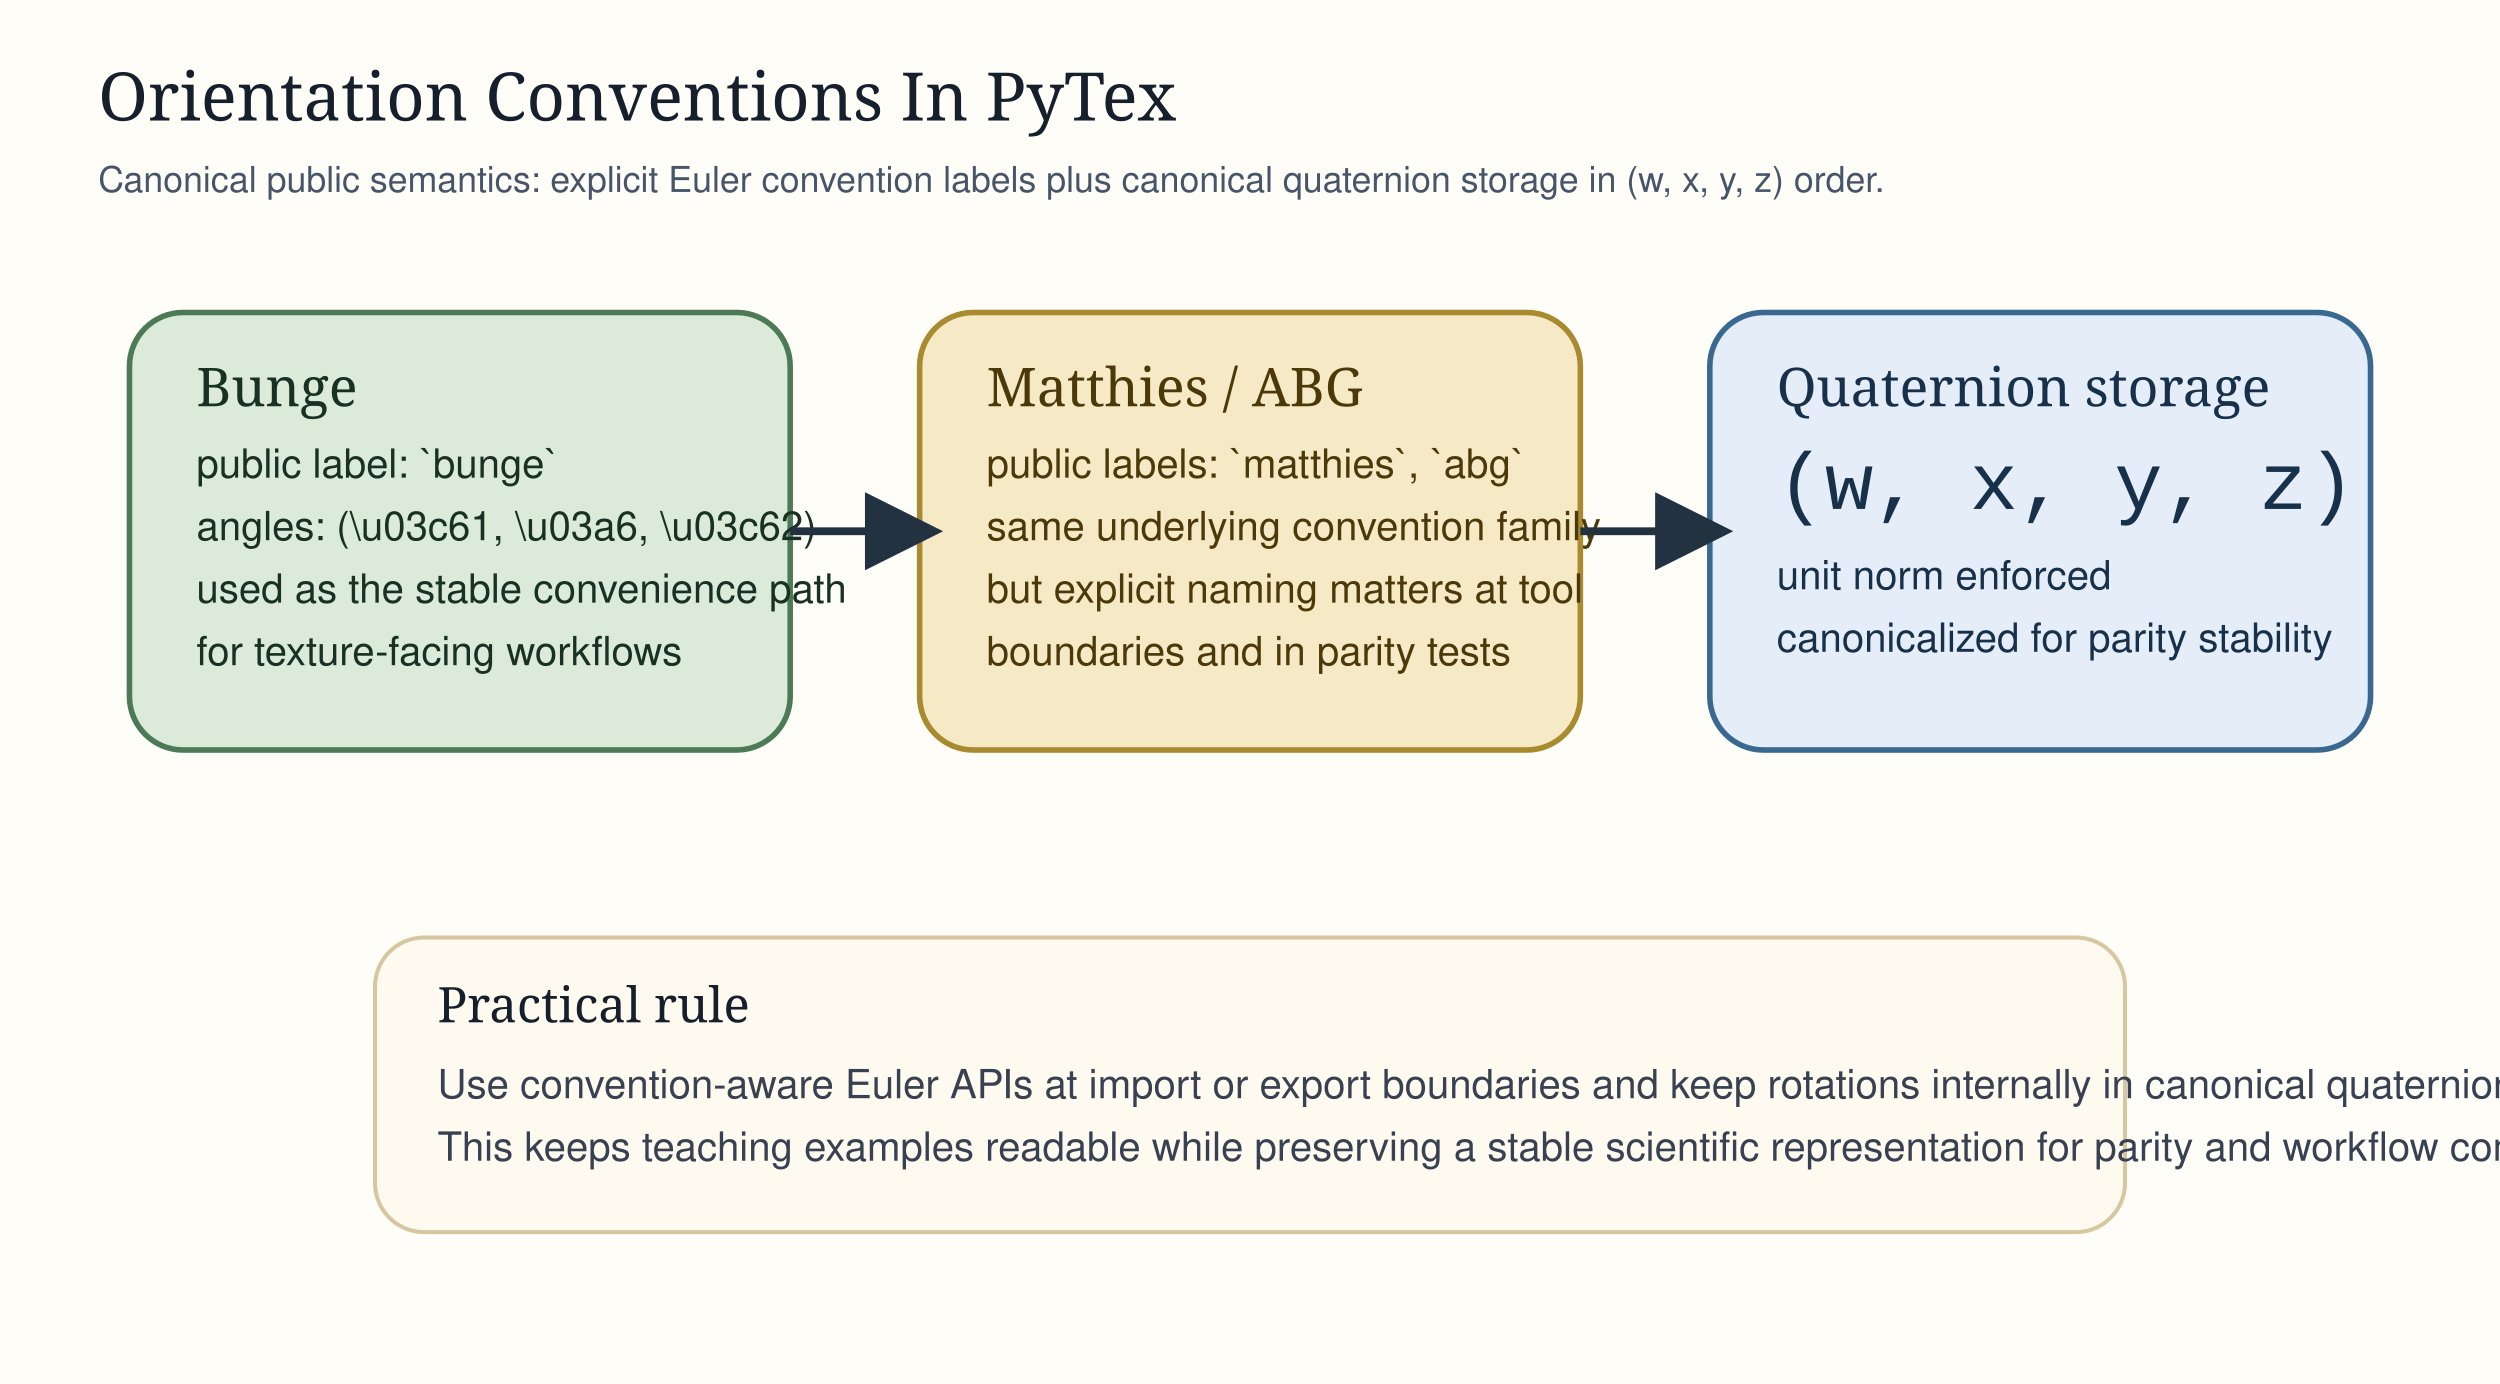
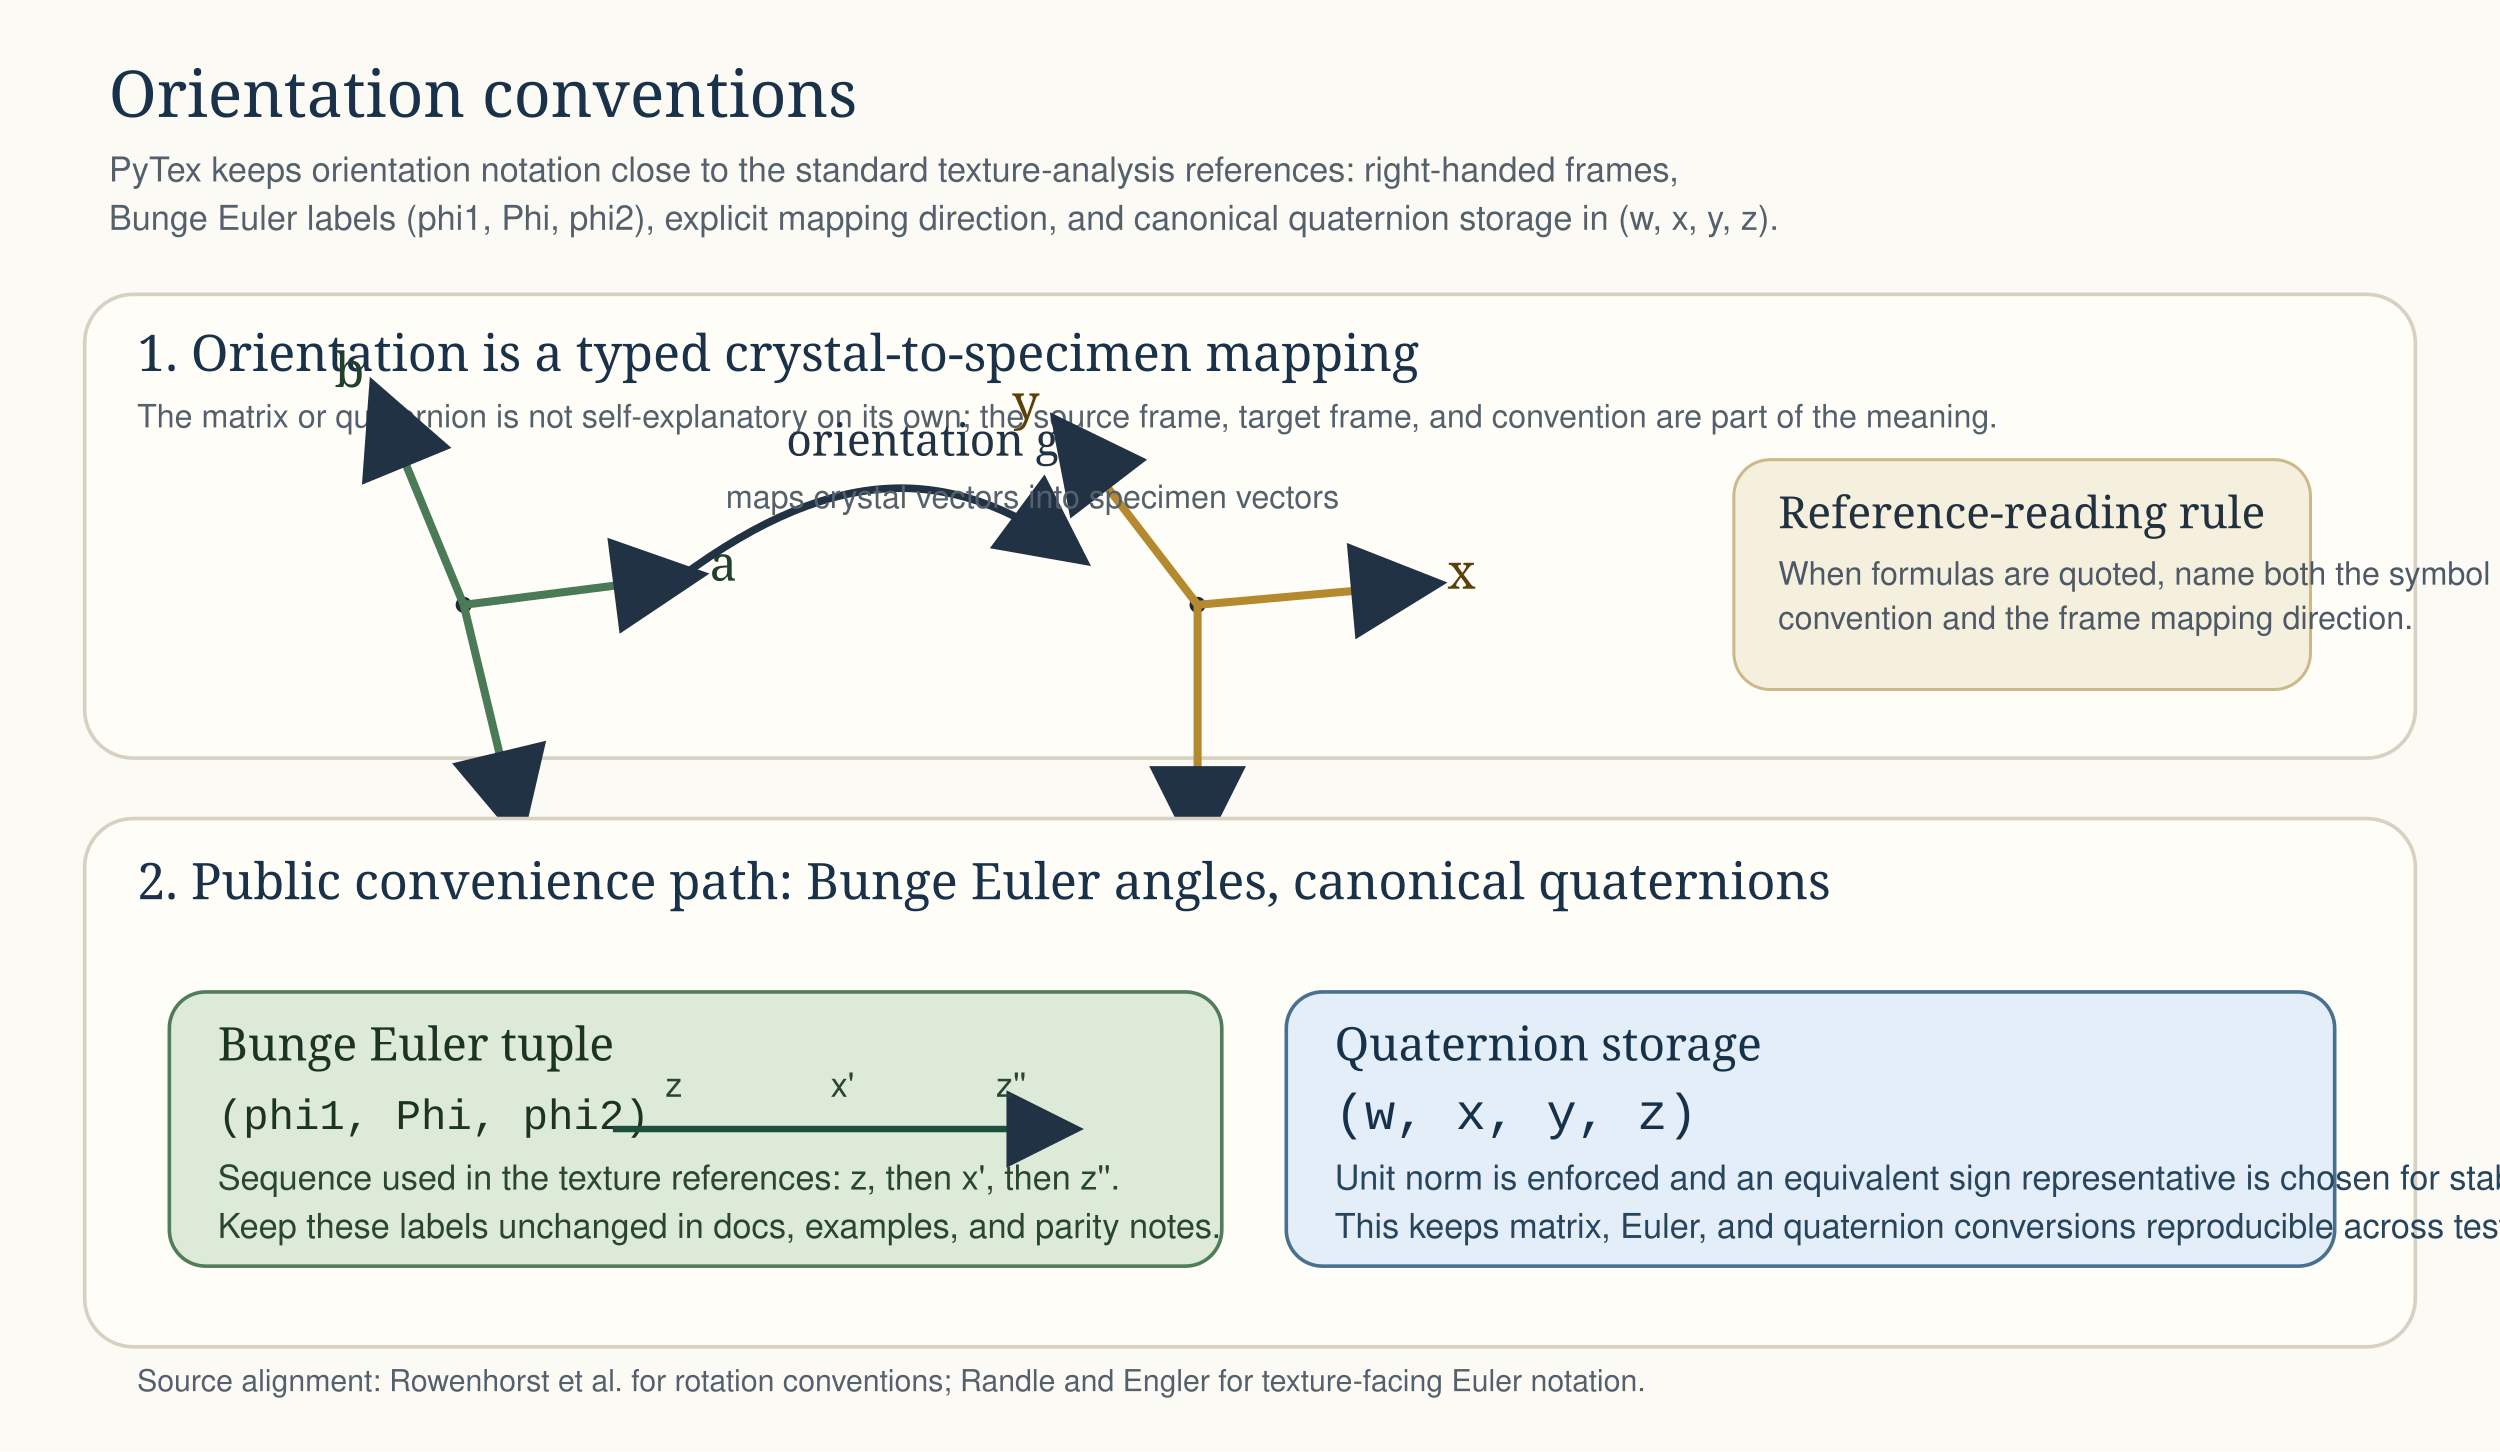
- <svg xmlns="http://www.w3.org/2000/svg" width="1120" height="620" viewBox="0 0 1120 620">
+ <svg xmlns="http://www.w3.org/2000/svg" width="1240" height="720" viewBox="0 0 1240 720">
  <defs>
-     <marker id="arrow" markerWidth="10" markerHeight="10" refX="7" refY="5" orient="auto">
-       <path d="M0,0 L10,5 L0,10 z" fill="#233241" />
+     <marker id="arrow" markerWidth="12" markerHeight="12" refX="9" refY="6" orient="auto">
+       <path d="M0,0 L12,6 L0,12 z" fill="#203243" />
    </marker>
  </defs>
-   <rect width="1120" height="620" fill="#fffdf8" />
-   <text x="44" y="54" font-size="30" font-family="Georgia, serif" fill="#16202c">Orientation Conventions In PyTex</text>
-   <text x="44" y="86" font-size="16" font-family="Helvetica, Arial, sans-serif" fill="#475569">
-     Canonical public semantics: explicit Euler convention labels plus canonical quaternion storage in (w, x, y, z) order.
+   <rect width="1240" height="720" fill="#fcfaf5" />
+   <text x="54" y="58" font-size="32" font-family="Georgia, serif" fill="#193149">Orientation conventions</text>
+   <text x="54" y="90" font-size="17" font-family="Helvetica, Arial, sans-serif" fill="#54616d">
+     PyTex keeps orientation notation close to the standard texture-analysis references: right-handed frames,
  </text>
-   <rect x="58" y="140" width="296" height="196" rx="24" fill="#dcebd9" stroke="#4c7a57" stroke-width="2.5" />
-   <text x="88" y="182" font-size="24" font-family="Georgia, serif" fill="#183123">Bunge</text>
-   <text x="88" y="214" font-size="18" font-family="Helvetica, Arial, sans-serif" fill="#183123">public label: `bunge`</text>
-   <text x="88" y="242" font-size="18" font-family="Helvetica, Arial, sans-serif" fill="#183123">angles: (\u03c61, \u03a6, \u03c62)</text>
-   <text x="88" y="270" font-size="18" font-family="Helvetica, Arial, sans-serif" fill="#183123">used as the stable convenience path</text>
-   <text x="88" y="298" font-size="18" font-family="Helvetica, Arial, sans-serif" fill="#183123">for texture-facing workflows</text>
-   <rect x="412" y="140" width="296" height="196" rx="24" fill="#f6e9c5" stroke="#a88a2f" stroke-width="2.5" />
-   <text x="442" y="182" font-size="24" font-family="Georgia, serif" fill="#4c3909">Matthies / ABG</text>
-   <text x="442" y="214" font-size="18" font-family="Helvetica, Arial, sans-serif" fill="#4c3909">public labels: `matthies`, `abg`</text>
-   <text x="442" y="242" font-size="18" font-family="Helvetica, Arial, sans-serif" fill="#4c3909">same underlying convention family</text>
-   <text x="442" y="270" font-size="18" font-family="Helvetica, Arial, sans-serif" fill="#4c3909">but explicit naming matters at tool</text>
-   <text x="442" y="298" font-size="18" font-family="Helvetica, Arial, sans-serif" fill="#4c3909">boundaries and in parity tests</text>
-   <rect x="766" y="140" width="296" height="196" rx="24" fill="#e4edf8" stroke="#396890" stroke-width="2.5" />
-   <text x="796" y="182" font-size="24" font-family="Georgia, serif" fill="#17314a">Quaternion storage</text>
-   <text x="796" y="228" font-size="36" font-family="Courier New, monospace" fill="#17314a">(w, x, y, z)</text>
-   <text x="796" y="264" font-size="18" font-family="Helvetica, Arial, sans-serif" fill="#17314a">unit norm enforced</text>
-   <text x="796" y="292" font-size="18" font-family="Helvetica, Arial, sans-serif" fill="#17314a">canonicalized for parity stability</text>
-   <rect x="168" y="420" width="784" height="132" rx="22" fill="#fffaf0" stroke="#d7c7a1" stroke-width="1.8" />
-   <text x="196" y="458" font-size="22" font-family="Georgia, serif" fill="#16202c">Practical rule</text>
-   <text x="196" y="492" font-size="18" font-family="Helvetica, Arial, sans-serif" fill="#374151">
-     Use convention-aware Euler APIs at import or export boundaries and keep rotations internally in canonical quaternion form.
+   <text x="54" y="114" font-size="17" font-family="Helvetica, Arial, sans-serif" fill="#54616d">
+     Bunge Euler labels (phi1, Phi, phi2), explicit mapping direction, and canonical quaternion storage in (w, x, y, z).
  </text>
-   <text x="196" y="520" font-size="18" font-family="Helvetica, Arial, sans-serif" fill="#374151">
-     This keeps teaching examples readable while preserving a stable scientific representation for parity and workflow composition.
+   <rect x="42" y="146" width="1156" height="230" rx="24" fill="#fffdf8" stroke="#d7d0c3" stroke-width="1.8" />
+   <text x="68" y="184" font-size="25" font-family="Georgia, serif" fill="#193149">1. Orientation is a typed crystal-to-specimen mapping</text>
+   <text x="68" y="212" font-size="16" font-family="Helvetica, Arial, sans-serif" fill="#54616d">
+     The matrix or quaternion is not self-explanatory on its own; the source frame, target frame, and convention are part of the meaning.
  </text>
-   <line x1="354" y1="238" x2="412" y2="238" stroke="#233241" stroke-width="3.5" marker-end="url(#arrow)" />
-   <line x1="708" y1="238" x2="766" y2="238" stroke="#233241" stroke-width="3.5" marker-end="url(#arrow)" />
+   <g transform="translate(230,300)">
+     <circle cx="0" cy="0" r="4" fill="#1e2937" />
+     <line x1="0" y1="0" x2="110" y2="-14" stroke="#4b7a57" stroke-width="4" marker-end="url(#arrow)" />
+     <line x1="0" y1="0" x2="-42" y2="-102" stroke="#4b7a57" stroke-width="4" marker-end="url(#arrow)" />
+     <line x1="0" y1="0" x2="26" y2="108" stroke="#4b7a57" stroke-width="4" marker-end="url(#arrow)" />
+     <text x="122" y="-12" font-size="24" font-family="Georgia, serif" fill="#22402b">a</text>
+     <text x="-64" y="-108" font-size="24" font-family="Georgia, serif" fill="#22402b">b</text>
+     <text x="38" y="130" font-size="24" font-family="Georgia, serif" fill="#22402b">c</text>
+     <text x="-52" y="160" font-size="23" font-family="Georgia, serif" fill="#22402b">crystal frame</text>
+   </g>
+   <g transform="translate(594,300)">
+     <circle cx="0" cy="0" r="4" fill="#1e2937" />
+     <line x1="0" y1="0" x2="112" y2="-10" stroke="#b58a2e" stroke-width="4" marker-end="url(#arrow)" />
+     <line x1="0" y1="0" x2="-66" y2="-86" stroke="#b58a2e" stroke-width="4" marker-end="url(#arrow)" />
+     <line x1="0" y1="0" x2="0" y2="116" stroke="#b58a2e" stroke-width="4" marker-end="url(#arrow)" />
+     <text x="124" y="-8" font-size="24" font-family="Georgia, serif" fill="#5a4109">x</text>
+     <text x="-92" y="-92" font-size="24" font-family="Georgia, serif" fill="#5a4109">y</text>
+     <text x="12" y="138" font-size="24" font-family="Georgia, serif" fill="#5a4109">z</text>
+     <text x="-60" y="160" font-size="23" font-family="Georgia, serif" fill="#5a4109">specimen frame</text>
+   </g>
+   <path d="M330 292 C410 230, 470 228, 532 274" fill="none" stroke="#203243" stroke-width="3.8" marker-end="url(#arrow)" />
+   <text x="390" y="226" font-size="22" font-family="Georgia, serif" fill="#203243">orientation g</text>
+   <text x="360" y="252" font-size="16" font-family="Helvetica, Arial, sans-serif" fill="#54616d">maps crystal vectors into specimen vectors</text>
+   <g transform="translate(860,228)">
+     <rect x="0" y="0" width="286" height="114" rx="18" fill="#f5efdd" stroke="#cbb98b" stroke-width="1.5" />
+     <text x="22" y="34" font-size="22" font-family="Georgia, serif" fill="#213140">Reference-reading rule</text>
+     <text x="22" y="62" font-size="16" font-family="Helvetica, Arial, sans-serif" fill="#4d5966">
+       When formulas are quoted, name both the symbol
+     </text>
+     <text x="22" y="84" font-size="16" font-family="Helvetica, Arial, sans-serif" fill="#4d5966">
+       convention and the frame mapping direction.
+     </text>
+   </g>
+   <rect x="42" y="406" width="1156" height="262" rx="24" fill="#fffdf8" stroke="#d7d0c3" stroke-width="1.8" />
+   <text x="68" y="446" font-size="25" font-family="Georgia, serif" fill="#193149">2. Public convenience path: Bunge Euler angles, canonical quaternions</text>
+   <g transform="translate(84,492)">
+     <rect x="0" y="0" width="522" height="136" rx="18" fill="#deead8" stroke="#507c5a" stroke-width="1.8" />
+     <text x="24" y="34" font-size="23" font-family="Georgia, serif" fill="#1c3424">Bunge Euler tuple</text>
+     <text x="24" y="68" font-size="21" font-family="Courier New, monospace" fill="#1c3424">(phi1, Phi, phi2)</text>
+     <text x="24" y="98" font-size="17" font-family="Helvetica, Arial, sans-serif" fill="#294533">
+       Sequence used in the texture references: z, then x', then z''.
+     </text>
+     <text x="24" y="122" font-size="17" font-family="Helvetica, Arial, sans-serif" fill="#294533">
+       Keep these labels unchanged in docs, examples, and parity notes.
+     </text>
+   </g>
+   <g transform="translate(638,492)">
+     <rect x="0" y="0" width="520" height="136" rx="18" fill="#e4eef8" stroke="#48708f" stroke-width="1.8" />
+     <text x="24" y="34" font-size="23" font-family="Georgia, serif" fill="#16314a">Quaternion storage</text>
+     <text x="24" y="68" font-size="25" font-family="Courier New, monospace" fill="#16314a">(w, x, y, z)</text>
+     <text x="24" y="98" font-size="17" font-family="Helvetica, Arial, sans-serif" fill="#27455d">
+       Unit norm is enforced and an equivalent sign representative is chosen for stability.
+     </text>
+     <text x="24" y="122" font-size="17" font-family="Helvetica, Arial, sans-serif" fill="#27455d">
+       This keeps matrix, Euler, and quaternion conversions reproducible across tests.
+     </text>
+   </g>
+   <line x1="304" y1="560" x2="528" y2="560" stroke="#1e4f3d" stroke-width="3.2" marker-end="url(#arrow)" />
+   <text x="330" y="544" font-size="17" font-family="Helvetica, Arial, sans-serif" fill="#294533">z</text>
+   <text x="412" y="544" font-size="17" font-family="Helvetica, Arial, sans-serif" fill="#294533">x'</text>
+   <text x="494" y="544" font-size="17" font-family="Helvetica, Arial, sans-serif" fill="#294533">z''</text>
+   <text x="68" y="690" font-size="15" font-family="Helvetica, Arial, sans-serif" fill="#54616d">
+     Source alignment: Rowenhorst et al. for rotation conventions; Randle and Engler for texture-facing Euler notation.
+   </text>
</svg>
